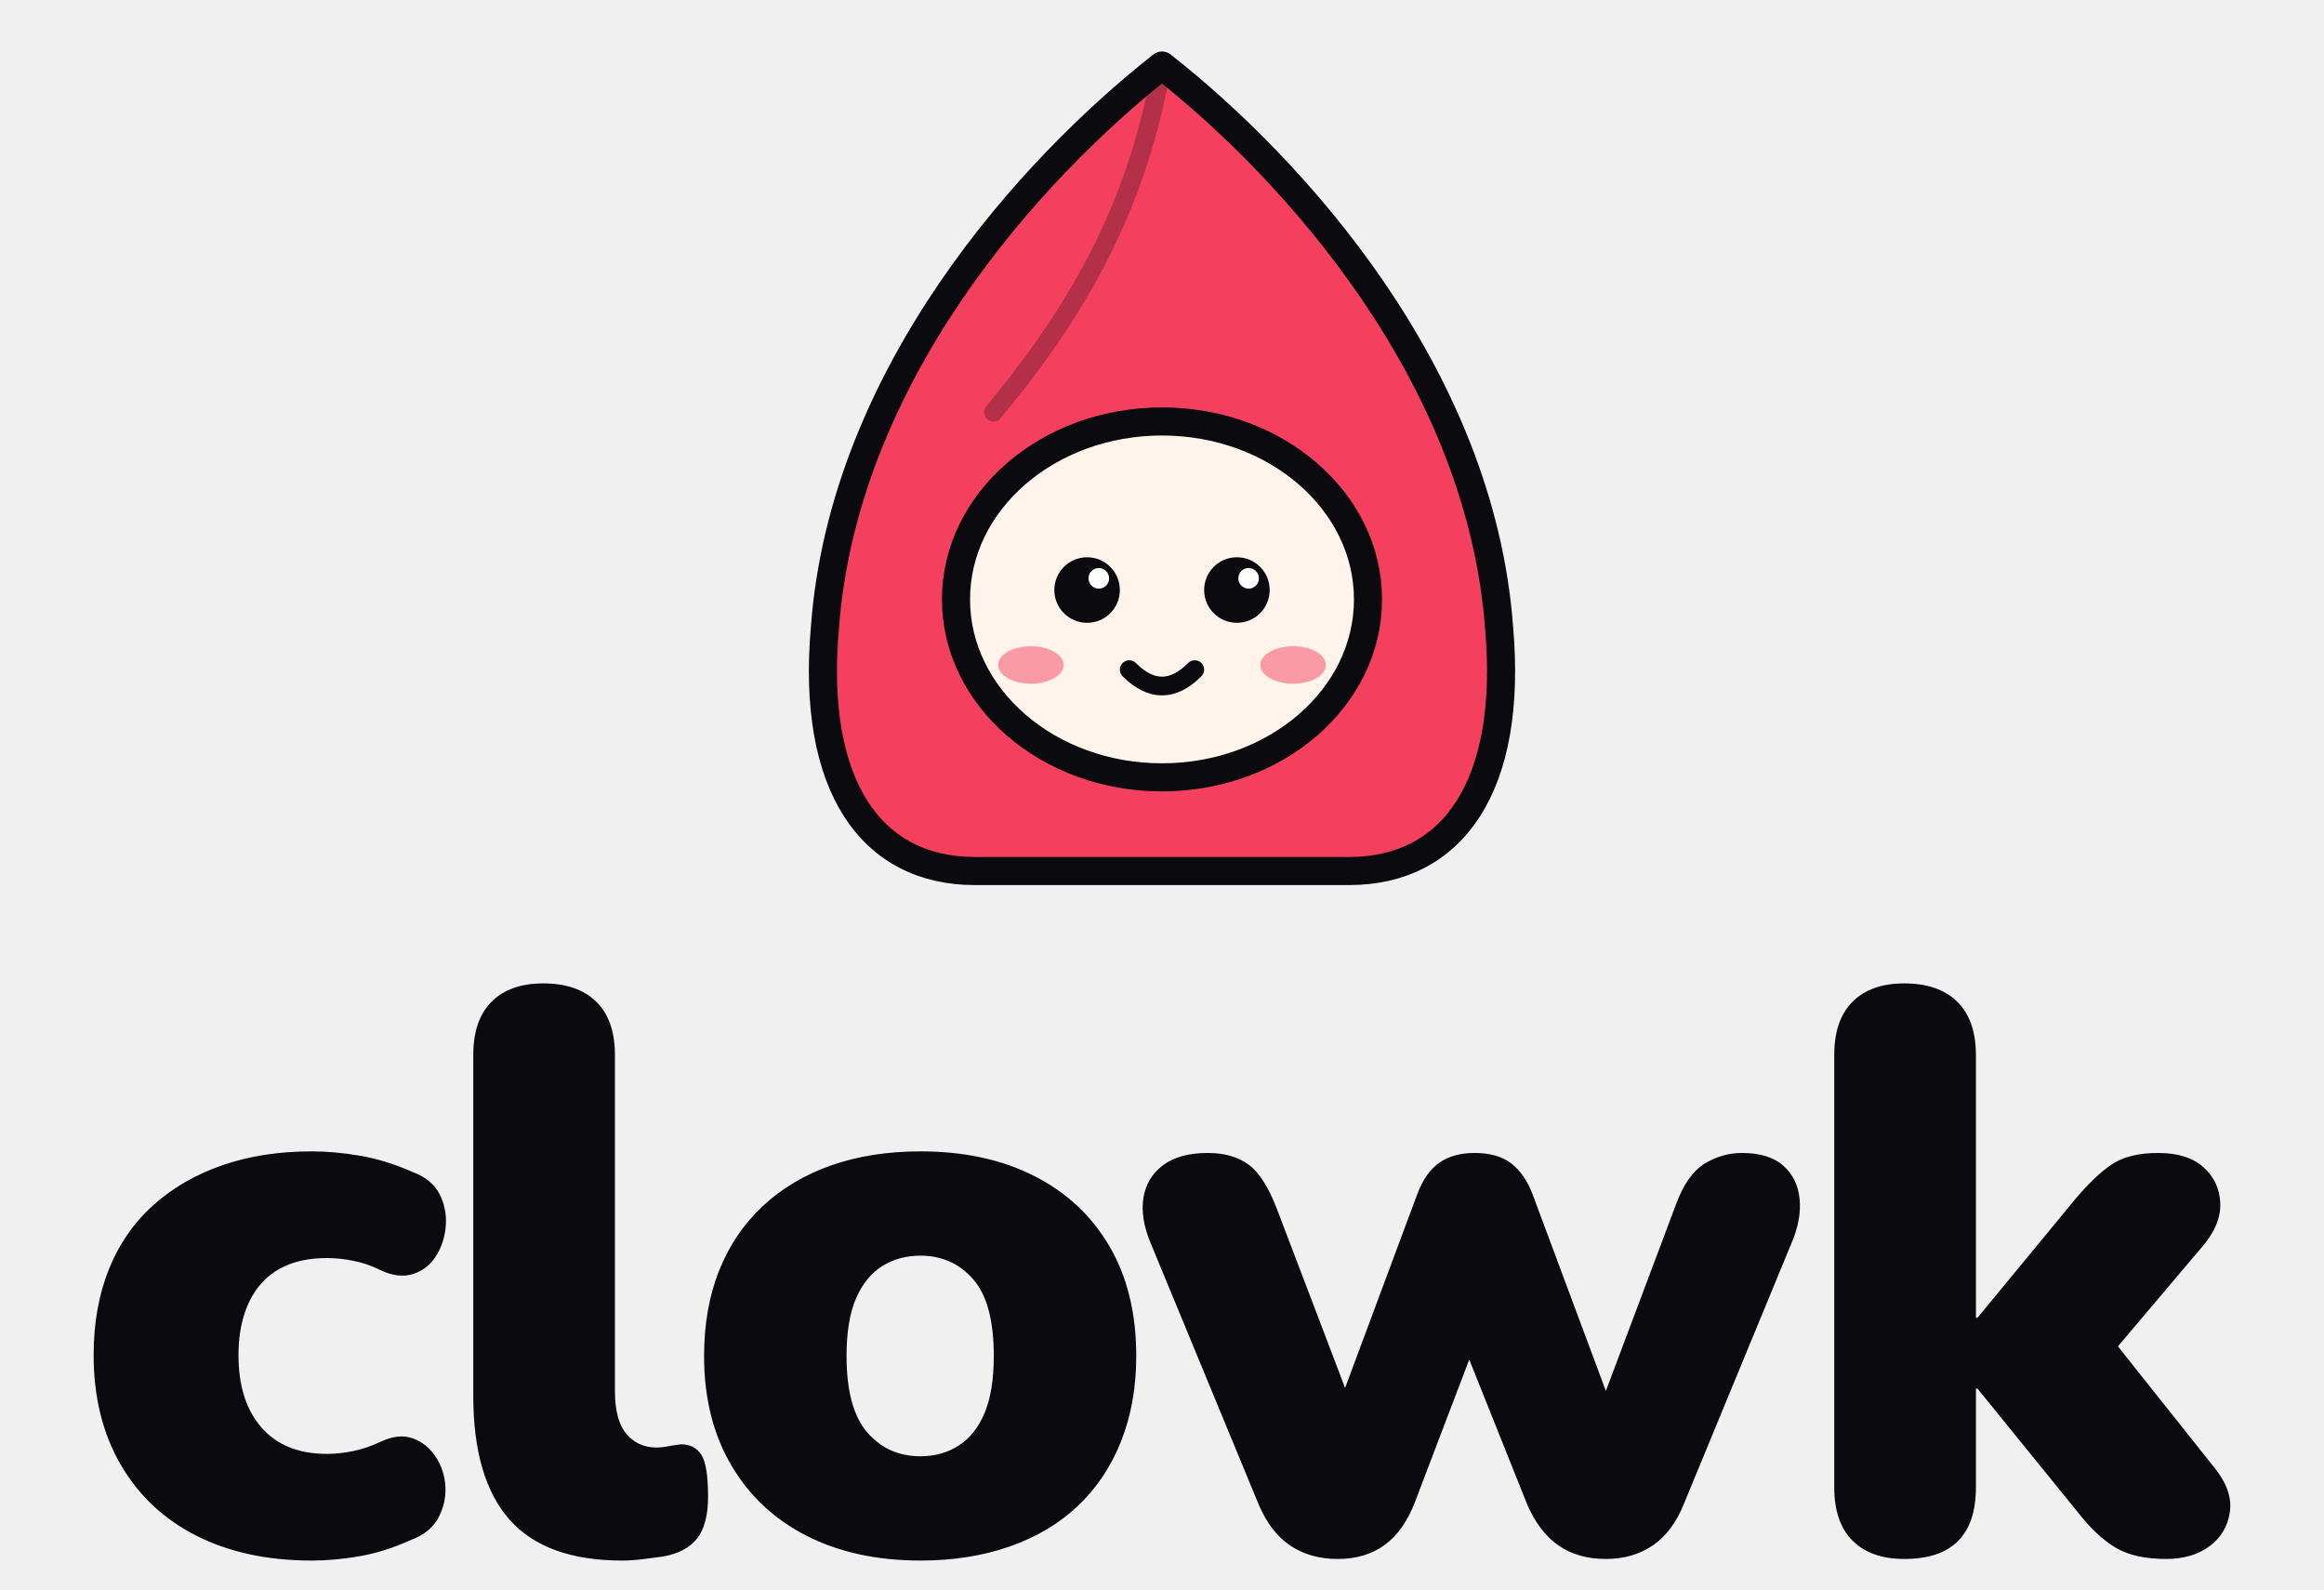
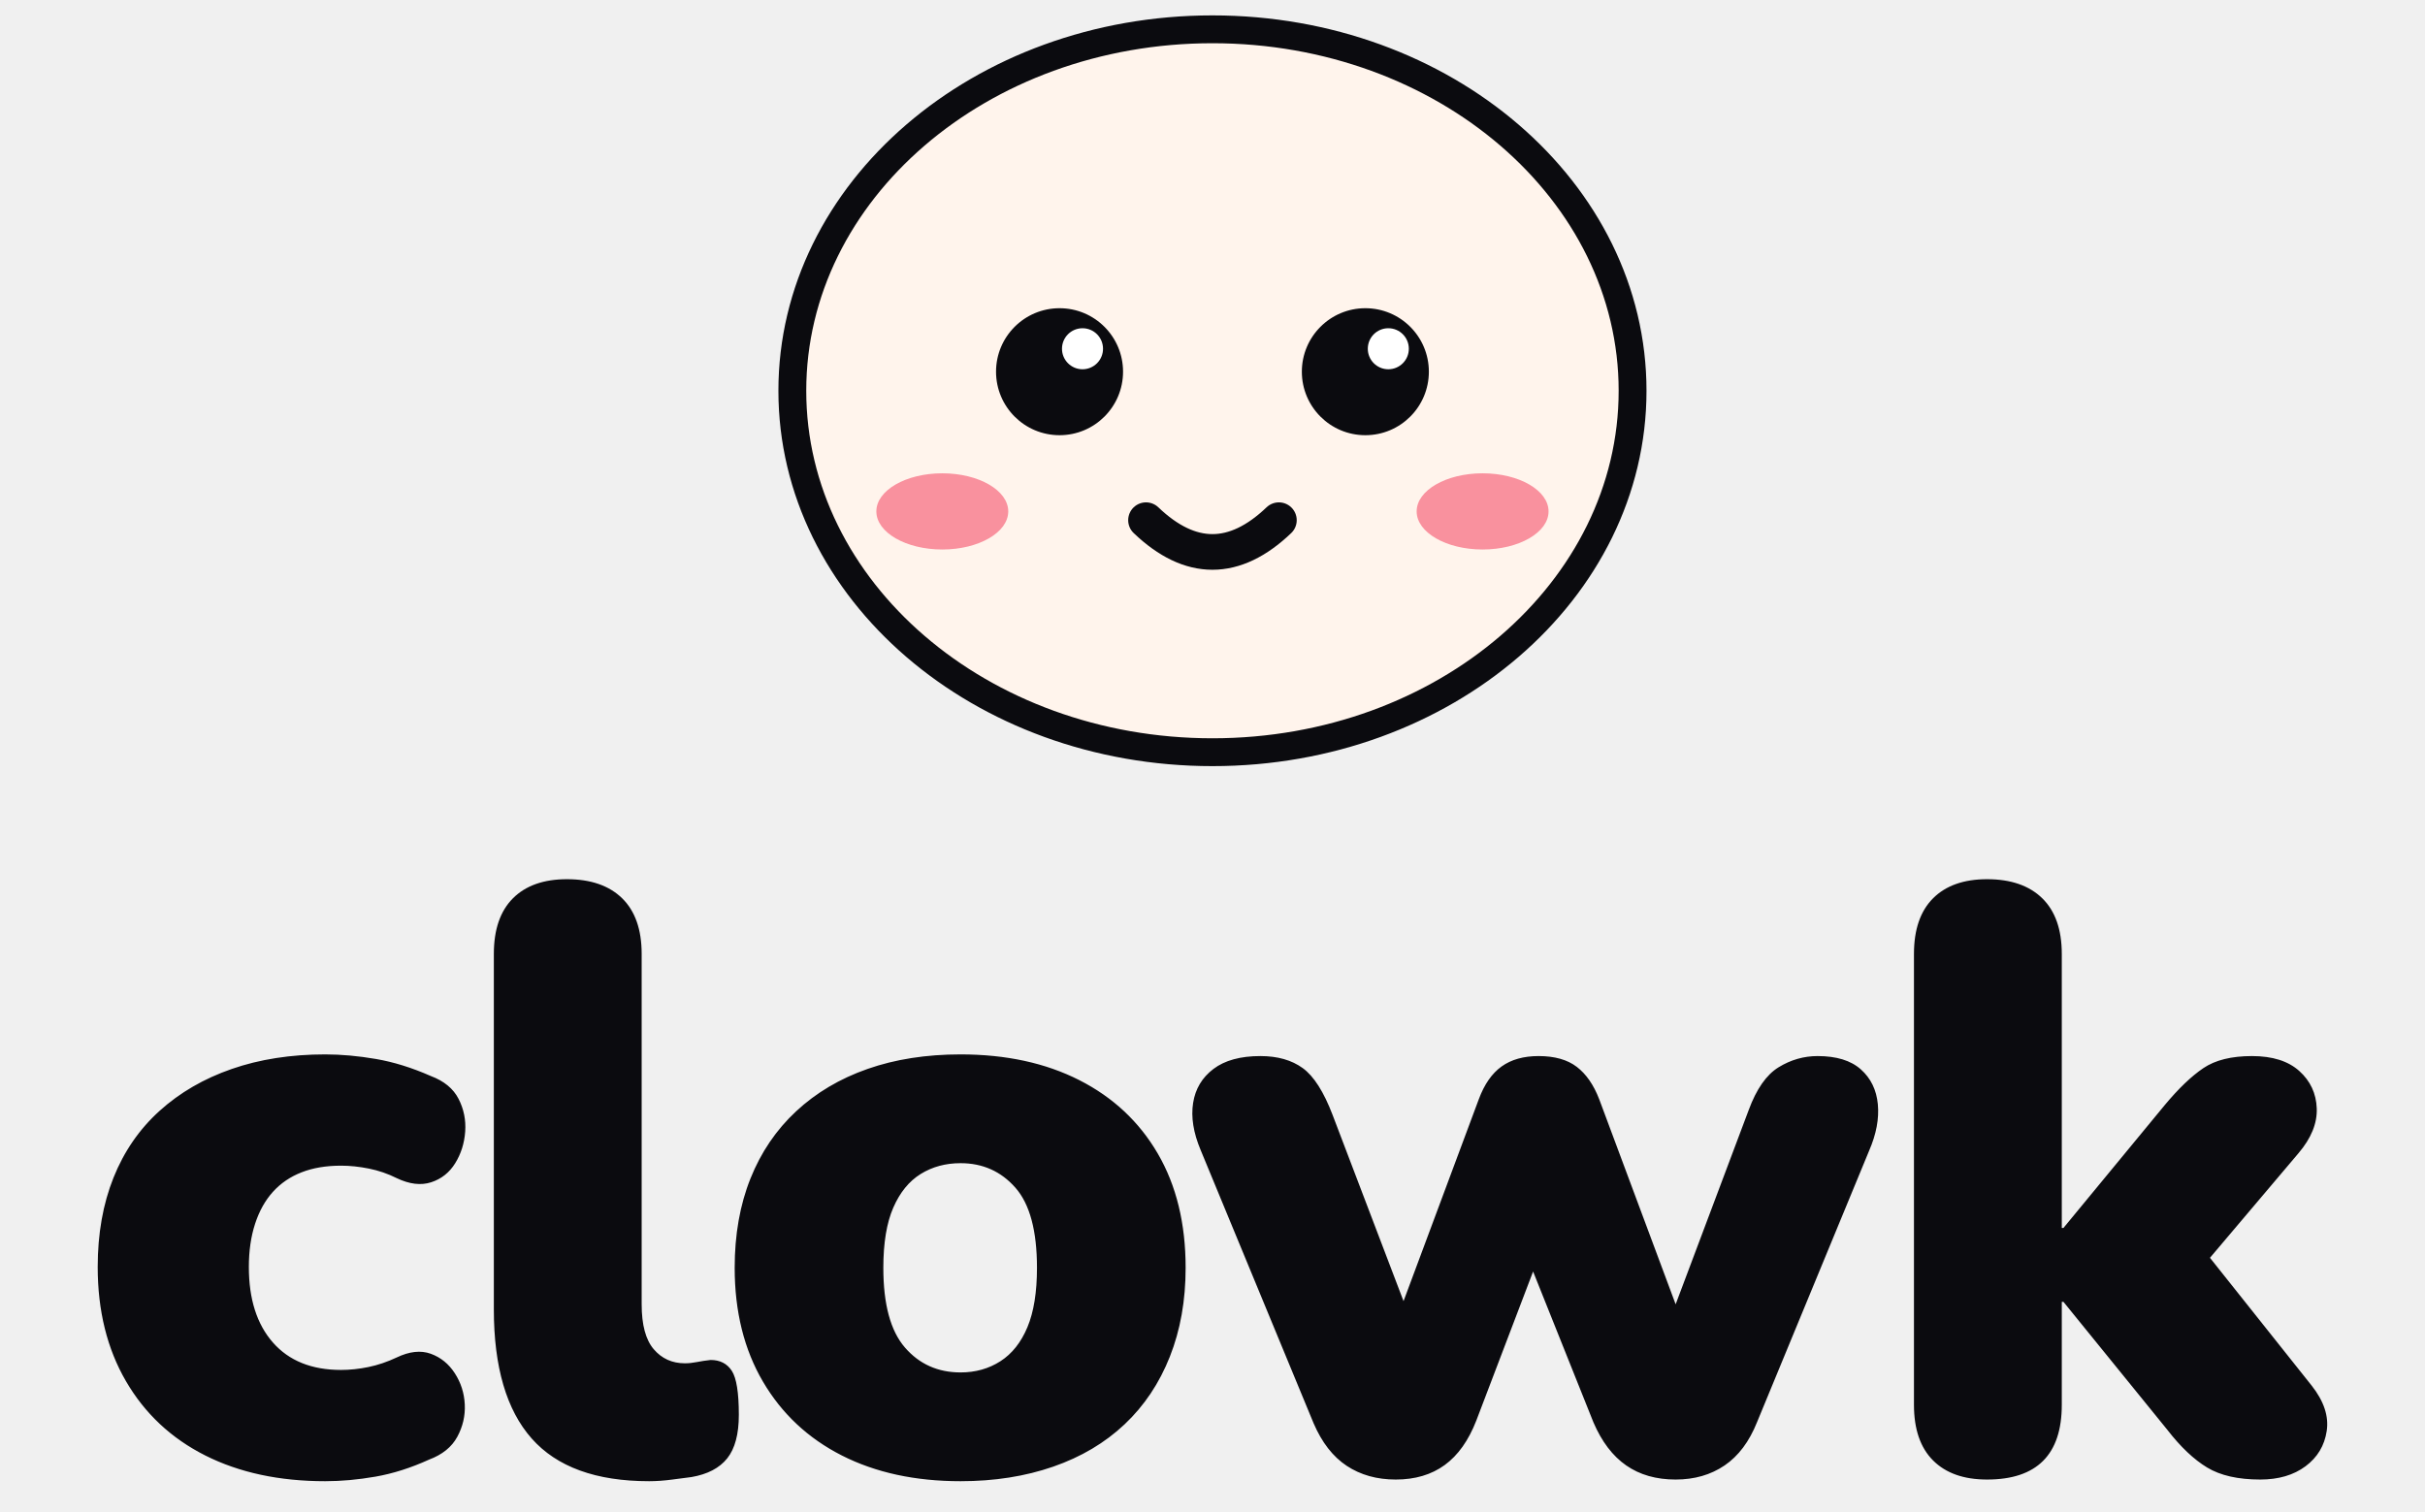
- <svg xmlns="http://www.w3.org/2000/svg" viewBox="0 0 496.4 339.4" role="img" aria-label="Clowk">
-   <g transform="translate(148.2 0)">
-     <path d="M100 14 C128 36 168 80 172 134 C175 168 162 186 140 186 L60 186 C38 186 25 168 28 134 C32 80 72 36 100 14 Z" fill="#F43F5E" stroke="#0B0B0F" stroke-width="6" stroke-linejoin="round" />
-     <path d="M100 14 C95 42 84 64 64 88" fill="none" stroke="#0B0B0F" stroke-width="4" stroke-linecap="round" opacity="0.28" />
-     <ellipse cx="100" cy="128" rx="44" ry="38" fill="#FFF4EC" stroke="#0B0B0F" stroke-width="6" />
-     <circle cx="84" cy="126" r="7" fill="#0B0B0F" />
-     <circle cx="116" cy="126" r="7" fill="#0B0B0F" />
-     <circle cx="86.5" cy="123.5" r="2.2" fill="#FFFFFF" />
-     <circle cx="118.5" cy="123.5" r="2.2" fill="#FFFFFF" />
-     <ellipse cx="72" cy="142" rx="7" ry="4" fill="#F43F5E" opacity="0.5" />
-     <ellipse cx="128" cy="142" rx="7" ry="4" fill="#F43F5E" opacity="0.5" />
-     <path d="M93 143 Q100 150 107 143" fill="none" stroke="#0B0B0F" stroke-width="4" stroke-linecap="round" />
+ <svg xmlns="http://www.w3.org/2000/svg" viewBox="0 0 496.4 309.4" role="img" aria-label="Clowk">
+   <g transform="translate(248.19 80.00) scale(1)">
+     <ellipse cx="0" cy="0" rx="86" ry="74" fill="#FFF4EC" stroke="#0B0B0F" stroke-width="5.7" />
+     <circle cx="-31.3" cy="-3.9" r="13" fill="#0B0B0F" />
+     <circle cx="31.3" cy="-3.9" r="13" fill="#0B0B0F" />
+     <circle cx="-26.6" cy="-8.6" r="4.2" fill="#FFFFFF" />
+     <circle cx="36" cy="-8.6" r="4.2" fill="#FFFFFF" />
+     <ellipse cx="-55.3" cy="24.7" rx="13.5" ry="7.8" fill="#F43F5E" opacity="0.55" />
+     <ellipse cx="55.3" cy="24.7" rx="13.5" ry="7.8" fill="#F43F5E" opacity="0.55" />
+     <path d="M-13.6 26.5 Q0 39.5 13.6 26.5" fill="none" stroke="#0B0B0F" stroke-width="7.3" stroke-linecap="round" />
  </g>
-   <path transform="translate(15.07 331.38) scale(0.17)" fill="#0B0B0F" d="M303.0 11Q220.0 11 158.5 -20.0Q97.0 -51 63.0 -109.5Q29.0 -168 29.0 -247Q29.0 -307 48.0 -354.5Q67.0 -402 103.5 -435.0Q140.0 -468 190.5 -485.5Q241.0 -503 303.0 -503Q332.0 -503 364.0 -497.5Q396.0 -492 430.0 -477Q454.0 -468 463.5 -449.5Q473.0 -431 471.5 -410.0Q470.0 -389 459.5 -372.0Q449.0 -355 430.5 -349.0Q412.0 -343 389.0 -354Q373.0 -362 355.5 -365.5Q338.0 -369 322.0 -369Q295.0 -369 274.5 -361.0Q254.0 -353 240.0 -337.5Q226.0 -322 218.5 -299.0Q211.0 -276 211.0 -247Q211.0 -189 240.0 -156.0Q269.0 -123 322.0 -123Q338.0 -123 355.0 -126.5Q372.0 -130 389.0 -138Q412.0 -149 430.0 -142.5Q448.0 -136 459.0 -119.0Q470.0 -102 471.0 -81.5Q472.0 -61 462.0 -42.5Q452.0 -24 428.0 -15Q395.0 0 363.5 5.5Q332.0 11 303.0 11ZM693.0 11Q597.0 11 551.5 -40.5Q506.0 -92 506.0 -196V-624Q506.0 -668 529.0 -691.0Q552.0 -714 594.0 -714Q637.0 -714 660.5 -691.0Q684.0 -668 684.0 -624V-202Q684.0 -165 698.5 -148.0Q713.0 -131 736.0 -131Q743.0 -131 750.5 -132.5Q758.0 -134 767.0 -135Q784.0 -135 792.5 -122.0Q801.0 -109 801.0 -69Q801.0 -34 787.0 -16.5Q773.0 1 744.0 6Q736.0 7 721.0 9.0Q706.0 11 693.0 11ZM1068.0 11Q986.0 11 925.0 -20.0Q864.0 -51 830.0 -109.0Q796.0 -167 796.0 -246Q796.0 -306 815.0 -353.5Q834.0 -401 870.0 -434.5Q906.0 -468 956.0 -485.5Q1006.0 -503 1068.0 -503Q1150.0 -503 1211.0 -472.0Q1272.0 -441 1305.5 -383.5Q1339.0 -326 1339.0 -246Q1339.0 -187 1320.0 -139.0Q1301.0 -91 1265.5 -57.5Q1230.0 -24 1179.5 -6.5Q1129.0 11 1068.0 11ZM1068.0 -120Q1095.0 -120 1116.0 -133.5Q1137.0 -147 1148.5 -174.5Q1160.0 -202 1160.0 -246Q1160.0 -313 1134.0 -342.5Q1108.0 -372 1068.0 -372Q1041.0 -372 1020.0 -359.0Q999.0 -346 987.0 -318.5Q975.0 -291 975.0 -246Q975.0 -180 1001.0 -150.0Q1027.0 -120 1068.0 -120ZM1592.0 9Q1558.0 9 1533.0 -7.5Q1508.0 -24 1493.0 -59L1357.0 -388Q1344.0 -419 1348.0 -444.5Q1352.0 -470 1372.5 -485.5Q1393.0 -501 1429.0 -501Q1460.0 -501 1480.0 -486.5Q1500.0 -472 1516.0 -430L1612.0 -178H1591.0L1692.0 -449Q1702.0 -476 1719.5 -488.5Q1737.0 -501 1764.0 -501Q1793.0 -501 1810.0 -488.0Q1827.0 -475 1837.0 -449L1938.0 -178H1920.0L2017.0 -436Q2031.0 -474 2053.0 -487.5Q2075.0 -501 2100.0 -501Q2134.0 -501 2152.0 -485.0Q2170.0 -469 2172.5 -443.0Q2175.0 -417 2162.0 -387L2027.0 -60Q2013.0 -25 1988.0 -8.0Q1963.0 9 1929.0 9Q1894.0 9 1869.5 -8.0Q1845.0 -25 1830.0 -60L1720.0 -335H1793.0L1689.0 -62Q1675.0 -26 1651.0 -8.5Q1627.0 9 1592.0 9ZM2304.0 9Q2262.0 9 2239.0 -14.0Q2216.0 -37 2216.0 -81V-624Q2216.0 -668 2239.0 -691.0Q2262.0 -714 2304.0 -714Q2347.0 -714 2370.5 -691.0Q2394.0 -668 2394.0 -624V-294H2396.0L2518.0 -442Q2543.0 -472 2564.5 -486.5Q2586.0 -501 2623.0 -501Q2660.0 -501 2680.0 -483.0Q2700.0 -465 2701.0 -438.0Q2702.0 -411 2679.0 -384L2547.0 -228V-290L2695.0 -104Q2717.0 -76 2713.0 -49.5Q2709.0 -23 2687.5 -7.0Q2666.0 9 2633.0 9Q2593.0 9 2569.0 -5.5Q2545.0 -20 2521.0 -51L2396.0 -205H2394.0V-81Q2394.0 9 2304.0 9Z" />
+   <path transform="translate(15.07 301.38) scale(0.17)" fill="#0B0B0F" d="M303.0 11Q220.0 11 158.5 -20.0Q97.0 -51 63.0 -109.5Q29.0 -168 29.0 -247Q29.0 -307 48.0 -354.5Q67.0 -402 103.5 -435.0Q140.0 -468 190.5 -485.5Q241.0 -503 303.0 -503Q332.0 -503 364.0 -497.5Q396.0 -492 430.0 -477Q454.0 -468 463.5 -449.5Q473.0 -431 471.5 -410.0Q470.0 -389 459.5 -372.0Q449.0 -355 430.5 -349.0Q412.0 -343 389.0 -354Q373.0 -362 355.5 -365.5Q338.0 -369 322.0 -369Q295.0 -369 274.5 -361.0Q254.0 -353 240.0 -337.5Q226.0 -322 218.5 -299.0Q211.0 -276 211.0 -247Q211.0 -189 240.0 -156.0Q269.0 -123 322.0 -123Q338.0 -123 355.0 -126.5Q372.0 -130 389.0 -138Q412.0 -149 430.0 -142.5Q448.0 -136 459.0 -119.0Q470.0 -102 471.0 -81.5Q472.0 -61 462.0 -42.5Q452.0 -24 428.0 -15Q395.0 0 363.5 5.5Q332.0 11 303.0 11ZM693.0 11Q597.0 11 551.5 -40.5Q506.0 -92 506.0 -196V-624Q506.0 -668 529.0 -691.0Q552.0 -714 594.0 -714Q637.0 -714 660.5 -691.0Q684.0 -668 684.0 -624V-202Q684.0 -165 698.5 -148.0Q713.0 -131 736.0 -131Q743.0 -131 750.5 -132.5Q758.0 -134 767.0 -135Q784.0 -135 792.5 -122.0Q801.0 -109 801.0 -69Q801.0 -34 787.0 -16.5Q773.0 1 744.0 6Q736.0 7 721.0 9.0Q706.0 11 693.0 11ZM1068.0 11Q986.0 11 925.0 -20.0Q864.0 -51 830.0 -109.0Q796.0 -167 796.0 -246Q796.0 -306 815.0 -353.5Q834.0 -401 870.0 -434.5Q906.0 -468 956.0 -485.5Q1006.0 -503 1068.0 -503Q1150.0 -503 1211.0 -472.0Q1272.0 -441 1305.5 -383.5Q1339.0 -326 1339.0 -246Q1339.0 -187 1320.0 -139.0Q1301.0 -91 1265.5 -57.5Q1230.0 -24 1179.5 -6.5Q1129.0 11 1068.0 11ZM1068.0 -120Q1095.0 -120 1116.0 -133.5Q1137.0 -147 1148.5 -174.5Q1160.0 -202 1160.0 -246Q1160.0 -313 1134.0 -342.5Q1108.0 -372 1068.0 -372Q1041.0 -372 1020.0 -359.0Q999.0 -346 987.0 -318.5Q975.0 -291 975.0 -246Q975.0 -180 1001.0 -150.0Q1027.0 -120 1068.0 -120ZM1592.0 9Q1558.0 9 1533.0 -7.5Q1508.0 -24 1493.0 -59L1357.0 -388Q1344.0 -419 1348.0 -444.5Q1352.0 -470 1372.5 -485.5Q1393.0 -501 1429.0 -501Q1460.0 -501 1480.0 -486.5Q1500.0 -472 1516.0 -430L1612.0 -178H1591.0L1692.0 -449Q1702.0 -476 1719.5 -488.5Q1737.0 -501 1764.0 -501Q1793.0 -501 1810.0 -488.0Q1827.0 -475 1837.0 -449L1938.0 -178H1920.0L2017.0 -436Q2031.0 -474 2053.0 -487.5Q2075.0 -501 2100.0 -501Q2134.0 -501 2152.0 -485.0Q2170.0 -469 2172.5 -443.0Q2175.0 -417 2162.0 -387L2027.0 -60Q2013.0 -25 1988.0 -8.0Q1963.0 9 1929.0 9Q1894.0 9 1869.5 -8.0Q1845.0 -25 1830.0 -60L1720.0 -335H1793.0L1689.0 -62Q1675.0 -26 1651.0 -8.5Q1627.0 9 1592.0 9ZM2304.0 9Q2262.0 9 2239.0 -14.0Q2216.0 -37 2216.0 -81V-624Q2216.0 -668 2239.0 -691.0Q2262.0 -714 2304.0 -714Q2347.0 -714 2370.5 -691.0Q2394.0 -668 2394.0 -624V-294H2396.0L2518.0 -442Q2543.0 -472 2564.5 -486.5Q2586.0 -501 2623.0 -501Q2660.0 -501 2680.0 -483.0Q2700.0 -465 2701.0 -438.0Q2702.0 -411 2679.0 -384L2547.0 -228V-290L2695.0 -104Q2717.0 -76 2713.0 -49.5Q2709.0 -23 2687.5 -7.0Q2666.0 9 2633.0 9Q2593.0 9 2569.0 -5.5Q2545.0 -20 2521.0 -51L2396.0 -205H2394.0V-81Q2394.0 9 2304.0 9Z" />
</svg>
